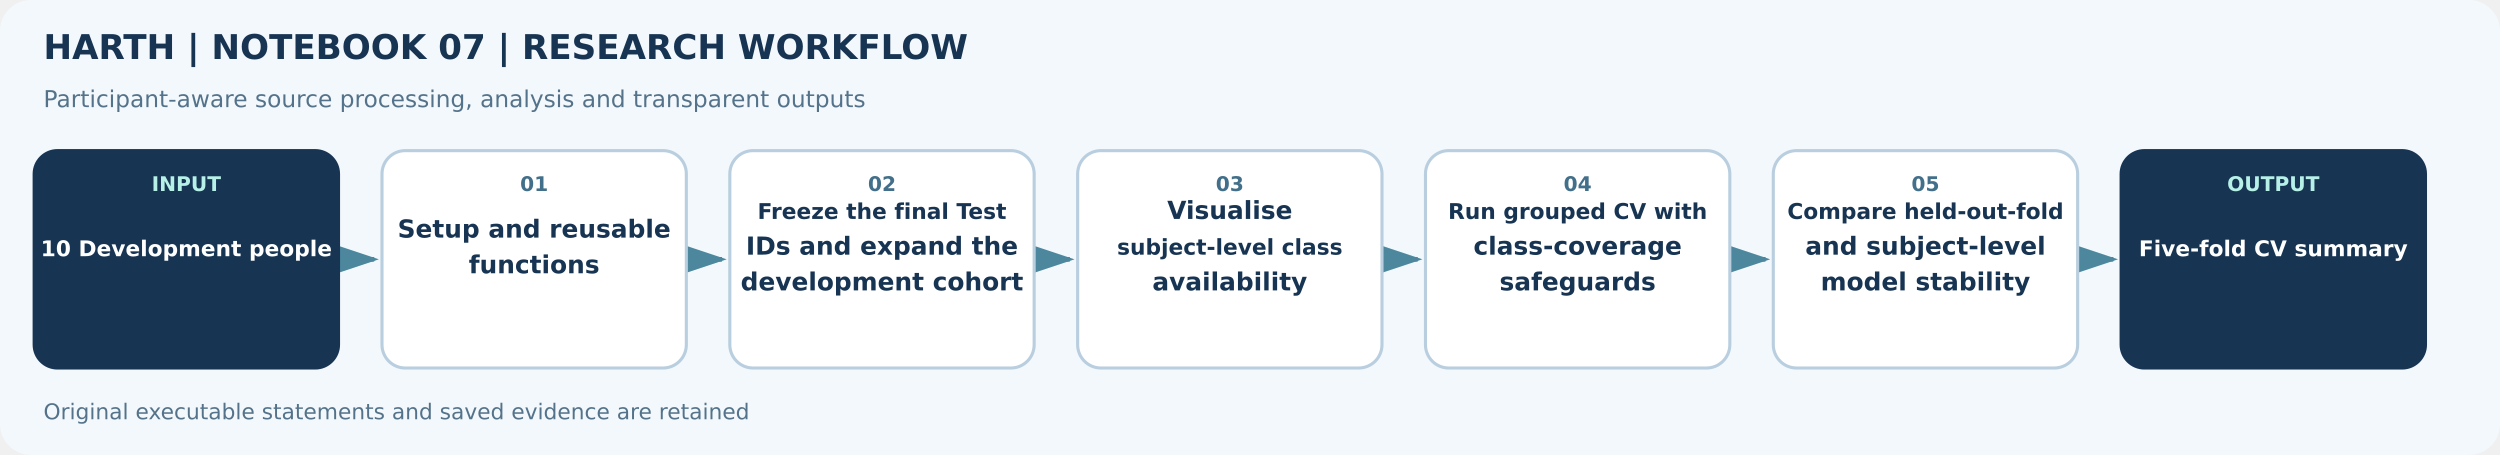
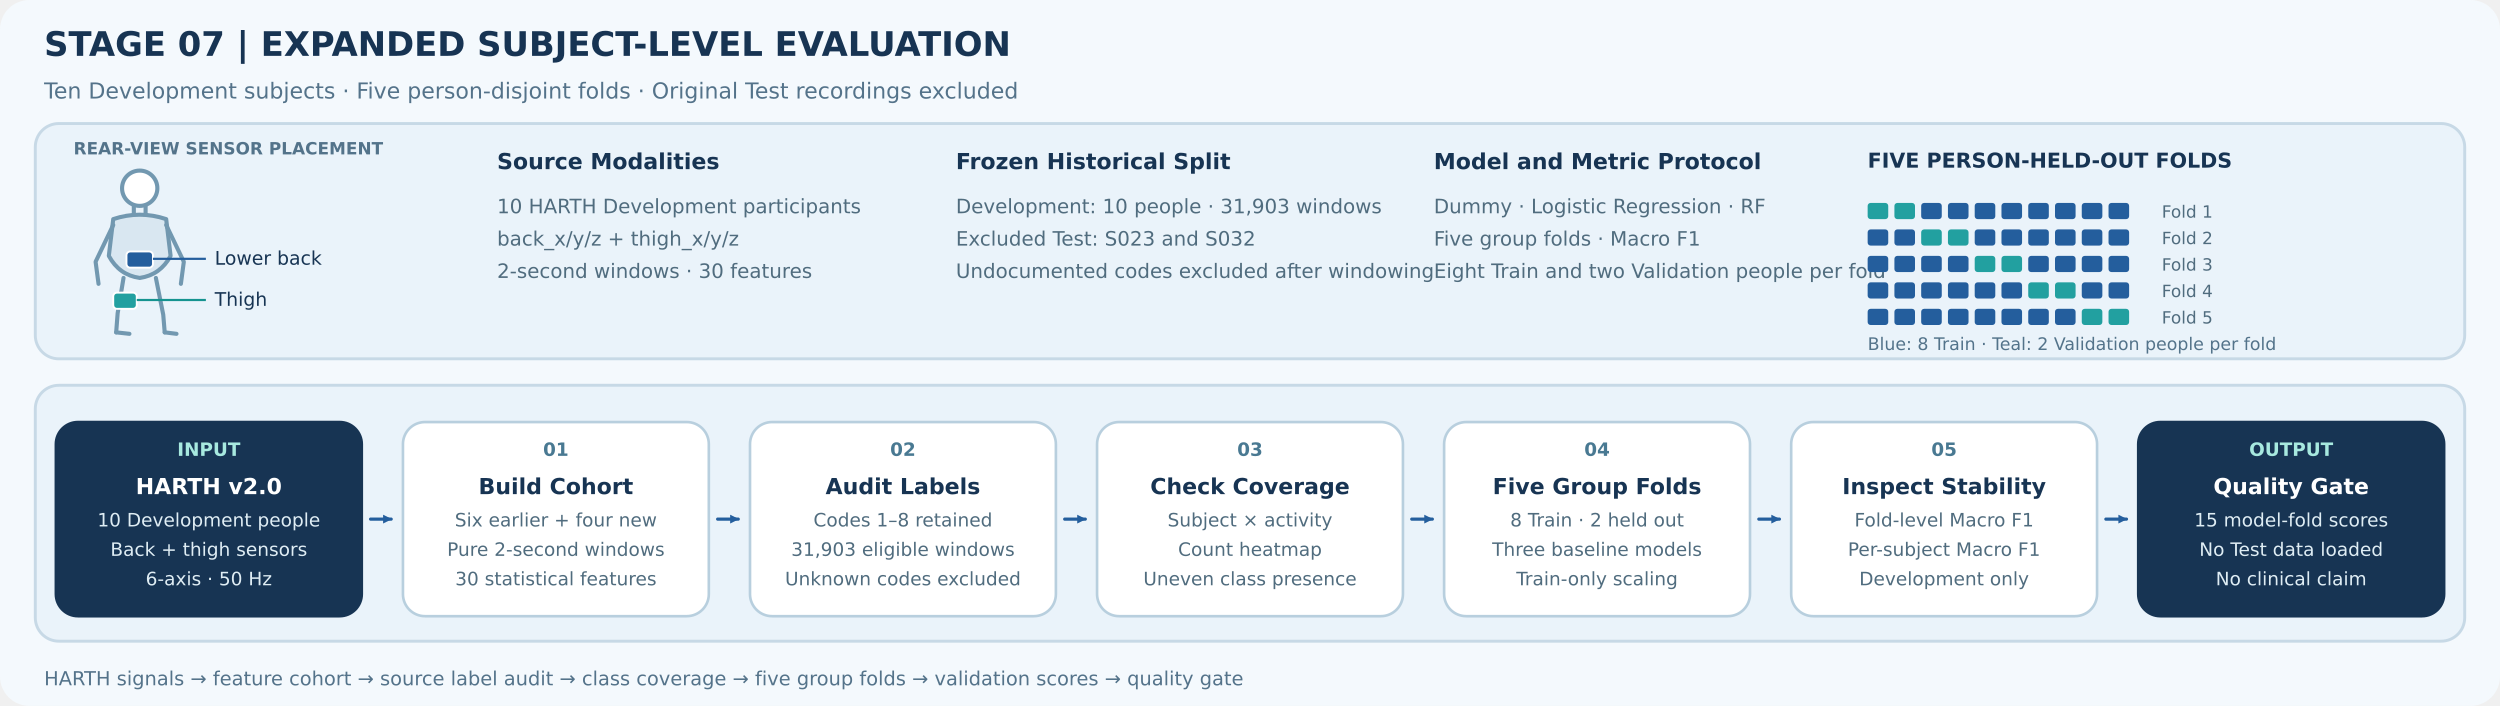
- <svg xmlns="http://www.w3.org/2000/svg" width="1610" height="293" viewBox="0 0 1610 293" role="img" aria-labelledby="title desc">
+ <svg xmlns="http://www.w3.org/2000/svg" width="1700" height="480" viewBox="0 0 1700 480" role="img" aria-labelledby="title desc">
  <defs>
-     <marker id="a" markerWidth="10" markerHeight="10" refX="8" refY="3" orient="auto">
-       <path d="M0 0 L0 6 L9 3 Z" fill="#4C879D" />
+     <marker id="small-arrow" markerUnits="userSpaceOnUse" markerWidth="6" markerHeight="6" refX="5.5" refY="3" orient="auto">
+       <path d="M0 0 L6 3 L0 6 Z" fill="#245E9D" />
    </marker>
  </defs>
-   <rect width="1610" height="293" rx="20" fill="#F3F8FC" />
-   <text x="28" y="38" font-family="DejaVu Sans, Arial, sans-serif" font-weight="700" font-size="22" fill="#173453">HARTH  |  NOTEBOOK 07  |  RESEARCH WORKFLOW</text>
-   <text x="28" y="69" font-family="DejaVu Sans, Arial, sans-serif" font-size="15" fill="#54738A">Participant-aware source processing, analysis and transparent outputs</text>
+   <rect width="1700" height="480" rx="20" fill="#F4F9FD" />
  <g font-family="DejaVu Sans, Arial, sans-serif">
-     <path d="M224 167 H241" stroke="#4C879D" stroke-width="3" marker-end="url(#a)" />
-     <path d="M448 167 H465" stroke="#4C879D" stroke-width="3" marker-end="url(#a)" />
-     <path d="M672 167 H689" stroke="#4C879D" stroke-width="3" marker-end="url(#a)" />
-     <path d="M896 167 H913" stroke="#4C879D" stroke-width="3" marker-end="url(#a)" />
-     <path d="M1120 167 H1137" stroke="#4C879D" stroke-width="3" marker-end="url(#a)" />
-     <path d="M1344 167 H1361" stroke="#4C879D" stroke-width="3" marker-end="url(#a)" />
-     <g>
-       <rect x="22" y="97" width="196" height="140" rx="15" fill="#173453" stroke="#173453" stroke-width="2" />
-       <text x="120" y="123" text-anchor="middle" font-size="13" font-weight="700" fill="#B6F0E7">INPUT</text>
-       <text x="120" y="165" text-anchor="middle" font-size="14" font-weight="600" fill="white">10 Development people</text>
+     <text x="30" y="38" font-size="23" font-weight="700" fill="#173453">STAGE 07 | EXPANDED SUBJECT-LEVEL EVALUATION</text>
+     <text x="30" y="67" font-size="15" fill="#54738A">Ten Development subjects · Five person-disjoint folds · Original Test recordings excluded</text>
+     <rect x="24" y="84" width="1652" height="160" rx="16" fill="#EAF3FA" stroke="#C7D9E6" stroke-width="2" />
+     <rect x="24" y="262" width="1652" height="174" rx="16" fill="#EAF3FA" stroke="#C7D9E6" stroke-width="2" />
+     <g aria-label="Rear-view body and true sensor positions">
+       <text x="50" y="105" font-size="11.5" font-weight="700" fill="#53738A">REAR-VIEW SENSOR PLACEMENT</text>
+       <g stroke="#7298B0" stroke-width="2.8" stroke-linecap="round" stroke-linejoin="round">
+         <circle cx="95" cy="128" r="12" fill="#FFFFFF" />
+         <path d="M91 140 L91 147 M99 140 L99 147" fill="none" />
+         <path d="M77 149 Q95 143 113 149 L116 174 Q109 187 95 189 Q81 187 74 174 Z" fill="#D9E7F1" />
+         <path d="M77 153 L65 178 L67 193 M113 153 L125 178 L123 193" fill="none" />
+         <path d="M84 189 L80 213 L79 226 M106 189 L111 214 L112 226" fill="none" />
+         <path d="M79 226 L88 227 M112 226 L120 227" fill="none" />
+       </g>
+       <rect x="86" y="171" width="18" height="11" rx="2.5" fill="#245E9D" stroke="#FFFFFF" stroke-width="1.3" />
+       <rect x="77" y="199" width="16" height="11" rx="2.5" fill="#22A0A0" stroke="#FFFFFF" stroke-width="1.3" />
+       <path d="M104 176 H140" stroke="#245E9D" stroke-width="1.5" />
+       <text x="146" y="180" font-size="12.8" fill="#173453">Lower back</text>
+       <path d="M93 204 H140" stroke="#15938F" stroke-width="1.5" />
+       <text x="146" y="208" font-size="12.8" fill="#173453">Thigh</text>
    </g>
    <g>
-       <rect x="246" y="97" width="196" height="140" rx="15" fill="white" stroke="#B9CEDF" stroke-width="2" />
-       <text x="344" y="123" text-anchor="middle" font-size="13" font-weight="700" fill="#426F89">01</text>
-       <text x="344" y="153" text-anchor="middle" font-size="16" font-weight="600" fill="#173453">Setup and reusable</text>
-       <text x="344" y="176" text-anchor="middle" font-size="16" font-weight="600" fill="#173453">functions</text>
+       <text x="338" y="115" font-size="15" font-weight="700" fill="#173453">Source Modalities</text>
+       <text x="338" y="145" font-size="13.5" fill="#506C7E">10 HARTH Development participants</text>
+       <text x="338" y="167" font-size="13.5" fill="#506C7E">back_x/y/z + thigh_x/y/z</text>
+       <text x="338" y="189" font-size="13.5" fill="#506C7E">2-second windows · 30 features</text>
    </g>
    <g>
-       <rect x="470" y="97" width="196" height="140" rx="15" fill="white" stroke="#B9CEDF" stroke-width="2" />
-       <text x="568" y="123" text-anchor="middle" font-size="13" font-weight="700" fill="#426F89">02</text>
-       <text x="568" y="141" text-anchor="middle" font-size="14" font-weight="600" fill="#173453">Freeze the final Test</text>
-       <text x="568" y="164" text-anchor="middle" font-size="16" font-weight="600" fill="#173453">IDs and expand the</text>
-       <text x="568" y="187" text-anchor="middle" font-size="16" font-weight="600" fill="#173453">development cohort</text>
+       <text x="650" y="115" font-size="15" font-weight="700" fill="#173453">Frozen Historical Split</text>
+       <text x="650" y="145" font-size="13.5" fill="#506C7E">Development: 10 people · 31,903 windows</text>
+       <text x="650" y="167" font-size="13.5" fill="#506C7E">Excluded Test: S023 and S032</text>
+       <text x="650" y="189" font-size="13.5" fill="#506C7E">Undocumented codes excluded after windowing</text>
    </g>
    <g>
-       <rect x="694" y="97" width="196" height="140" rx="15" fill="white" stroke="#B9CEDF" stroke-width="2" />
-       <text x="792" y="123" text-anchor="middle" font-size="13" font-weight="700" fill="#426F89">03</text>
-       <text x="792" y="141" text-anchor="middle" font-size="16" font-weight="600" fill="#173453">Visualise</text>
-       <text x="792" y="164" text-anchor="middle" font-size="14" font-weight="600" fill="#173453">subject-level class</text>
-       <text x="792" y="187" text-anchor="middle" font-size="16" font-weight="600" fill="#173453">availability</text>
+       <text x="975" y="115" font-size="15" font-weight="700" fill="#173453">Model and Metric Protocol</text>
+       <text x="975" y="145" font-size="13.5" fill="#506C7E">Dummy · Logistic Regression · RF</text>
+       <text x="975" y="167" font-size="13.5" fill="#506C7E">Five group folds · Macro F1</text>
+       <text x="975" y="189" font-size="13.5" fill="#506C7E">Eight Train and two Validation people per fold</text>
    </g>
-     <g>
-       <rect x="918" y="97" width="196" height="140" rx="15" fill="white" stroke="#B9CEDF" stroke-width="2" />
-       <text x="1016" y="123" text-anchor="middle" font-size="13" font-weight="700" fill="#426F89">04</text>
-       <text x="1016" y="141" text-anchor="middle" font-size="14" font-weight="600" fill="#173453">Run grouped CV with</text>
-       <text x="1016" y="164" text-anchor="middle" font-size="16" font-weight="600" fill="#173453">class-coverage</text>
-       <text x="1016" y="187" text-anchor="middle" font-size="16" font-weight="600" fill="#173453">safeguards</text>
+     <g aria-label="Five subject-disjoint folds; teal represents two validation people">
+       <text x="1270" y="114" font-size="14" font-weight="700" fill="#173453">FIVE PERSON-HELD-OUT FOLDS</text>
+       <g>
+         <rect x="1270" y="138" width="14" height="11" rx="2" fill="#22A0A0" />
+         <rect x="1288.2" y="138" width="14" height="11" rx="2" fill="#22A0A0" />
+         <rect x="1306.4" y="138" width="14" height="11" rx="2" fill="#245E9D" />
+         <rect x="1324.6" y="138" width="14" height="11" rx="2" fill="#245E9D" />
+         <rect x="1342.8" y="138" width="14" height="11" rx="2" fill="#245E9D" />
+         <rect x="1361" y="138" width="14" height="11" rx="2" fill="#245E9D" />
+         <rect x="1379.2" y="138" width="14" height="11" rx="2" fill="#245E9D" />
+         <rect x="1397.4" y="138" width="14" height="11" rx="2" fill="#245E9D" />
+         <rect x="1415.6" y="138" width="14" height="11" rx="2" fill="#245E9D" />
+         <rect x="1433.8" y="138" width="14" height="11" rx="2" fill="#245E9D" />
+         <text x="1470" y="148" font-size="11.5" fill="#506C7E">Fold 1</text>
+       </g>
+       <g>
+         <rect x="1270" y="156" width="14" height="11" rx="2" fill="#245E9D" />
+         <rect x="1288.2" y="156" width="14" height="11" rx="2" fill="#245E9D" />
+         <rect x="1306.4" y="156" width="14" height="11" rx="2" fill="#22A0A0" />
+         <rect x="1324.6" y="156" width="14" height="11" rx="2" fill="#22A0A0" />
+         <rect x="1342.8" y="156" width="14" height="11" rx="2" fill="#245E9D" />
+         <rect x="1361" y="156" width="14" height="11" rx="2" fill="#245E9D" />
+         <rect x="1379.2" y="156" width="14" height="11" rx="2" fill="#245E9D" />
+         <rect x="1397.4" y="156" width="14" height="11" rx="2" fill="#245E9D" />
+         <rect x="1415.6" y="156" width="14" height="11" rx="2" fill="#245E9D" />
+         <rect x="1433.8" y="156" width="14" height="11" rx="2" fill="#245E9D" />
+         <text x="1470" y="166" font-size="11.5" fill="#506C7E">Fold 2</text>
+       </g>
+       <g>
+         <rect x="1270" y="174" width="14" height="11" rx="2" fill="#245E9D" />
+         <rect x="1288.2" y="174" width="14" height="11" rx="2" fill="#245E9D" />
+         <rect x="1306.4" y="174" width="14" height="11" rx="2" fill="#245E9D" />
+         <rect x="1324.6" y="174" width="14" height="11" rx="2" fill="#245E9D" />
+         <rect x="1342.8" y="174" width="14" height="11" rx="2" fill="#22A0A0" />
+         <rect x="1361" y="174" width="14" height="11" rx="2" fill="#22A0A0" />
+         <rect x="1379.2" y="174" width="14" height="11" rx="2" fill="#245E9D" />
+         <rect x="1397.4" y="174" width="14" height="11" rx="2" fill="#245E9D" />
+         <rect x="1415.6" y="174" width="14" height="11" rx="2" fill="#245E9D" />
+         <rect x="1433.8" y="174" width="14" height="11" rx="2" fill="#245E9D" />
+         <text x="1470" y="184" font-size="11.5" fill="#506C7E">Fold 3</text>
+       </g>
+       <g>
+         <rect x="1270" y="192" width="14" height="11" rx="2" fill="#245E9D" />
+         <rect x="1288.2" y="192" width="14" height="11" rx="2" fill="#245E9D" />
+         <rect x="1306.4" y="192" width="14" height="11" rx="2" fill="#245E9D" />
+         <rect x="1324.6" y="192" width="14" height="11" rx="2" fill="#245E9D" />
+         <rect x="1342.8" y="192" width="14" height="11" rx="2" fill="#245E9D" />
+         <rect x="1361" y="192" width="14" height="11" rx="2" fill="#245E9D" />
+         <rect x="1379.2" y="192" width="14" height="11" rx="2" fill="#22A0A0" />
+         <rect x="1397.4" y="192" width="14" height="11" rx="2" fill="#22A0A0" />
+         <rect x="1415.6" y="192" width="14" height="11" rx="2" fill="#245E9D" />
+         <rect x="1433.8" y="192" width="14" height="11" rx="2" fill="#245E9D" />
+         <text x="1470" y="202" font-size="11.5" fill="#506C7E">Fold 4</text>
+       </g>
+       <g>
+         <rect x="1270" y="210" width="14" height="11" rx="2" fill="#245E9D" />
+         <rect x="1288.2" y="210" width="14" height="11" rx="2" fill="#245E9D" />
+         <rect x="1306.4" y="210" width="14" height="11" rx="2" fill="#245E9D" />
+         <rect x="1324.6" y="210" width="14" height="11" rx="2" fill="#245E9D" />
+         <rect x="1342.8" y="210" width="14" height="11" rx="2" fill="#245E9D" />
+         <rect x="1361" y="210" width="14" height="11" rx="2" fill="#245E9D" />
+         <rect x="1379.2" y="210" width="14" height="11" rx="2" fill="#245E9D" />
+         <rect x="1397.4" y="210" width="14" height="11" rx="2" fill="#245E9D" />
+         <rect x="1415.6" y="210" width="14" height="11" rx="2" fill="#22A0A0" />
+         <rect x="1433.8" y="210" width="14" height="11" rx="2" fill="#22A0A0" />
+         <text x="1470" y="220" font-size="11.5" fill="#506C7E">Fold 5</text>
+       </g>
+       <text x="1270" y="238" font-size="11.8" fill="#53738A">Blue: 8 Train · Teal: 2 Validation people per fold</text>
    </g>
-     <g>
-       <rect x="1142" y="97" width="196" height="140" rx="15" fill="white" stroke="#B9CEDF" stroke-width="2" />
-       <text x="1240" y="123" text-anchor="middle" font-size="13" font-weight="700" fill="#426F89">05</text>
-       <text x="1240" y="141" text-anchor="middle" font-size="14" font-weight="600" fill="#173453">Compare held-out-fold</text>
-       <text x="1240" y="164" text-anchor="middle" font-size="16" font-weight="600" fill="#173453">and subject-level</text>
-       <text x="1240" y="187" text-anchor="middle" font-size="16" font-weight="600" fill="#173453">model stability</text>
+     <g aria-label="Six identical compact right-facing workflow arrows">
+       <path d="M252 353 H266" fill="none" stroke="#245E9D" stroke-width="2.2" stroke-linecap="round" marker-end="url(#small-arrow)" />
+       <path d="M488 353 H502" fill="none" stroke="#245E9D" stroke-width="2.2" stroke-linecap="round" marker-end="url(#small-arrow)" />
+       <path d="M724 353 H738" fill="none" stroke="#245E9D" stroke-width="2.2" stroke-linecap="round" marker-end="url(#small-arrow)" />
+       <path d="M960 353 H974" fill="none" stroke="#245E9D" stroke-width="2.2" stroke-linecap="round" marker-end="url(#small-arrow)" />
+       <path d="M1196 353 H1210" fill="none" stroke="#245E9D" stroke-width="2.2" stroke-linecap="round" marker-end="url(#small-arrow)" />
+       <path d="M1432 353 H1446" fill="none" stroke="#245E9D" stroke-width="2.2" stroke-linecap="round" marker-end="url(#small-arrow)" />
    </g>
-     <g>
-       <rect x="1366" y="97" width="196" height="140" rx="15" fill="#173453" stroke="#173453" stroke-width="2" />
-       <text x="1464" y="123" text-anchor="middle" font-size="13" font-weight="700" fill="#B6F0E7">OUTPUT</text>
-       <text x="1464" y="165" text-anchor="middle" font-size="14" font-weight="600" fill="white">Five-fold CV summary</text>
+     <g aria-label="Seven sequential scientific processing blocks">
+       <g class="process-block">
+         <rect x="38" y="287" width="208" height="132" rx="15" fill="#173453" stroke="#173453" stroke-width="1.8" />
+         <text x="142" y="310" text-anchor="middle" font-size="12.5" font-weight="700" fill="#A7E9DF">INPUT</text>
+         <text x="142" y="336" text-anchor="middle" font-size="15" font-weight="700" fill="#FFFFFF">HARTH v2.0</text>
+         <text x="142" y="358" text-anchor="middle" font-size="12.6" fill="#DFEDF4">10 Development people</text>
+         <text x="142" y="378" text-anchor="middle" font-size="12.6" fill="#DFEDF4">Back + thigh sensors</text>
+         <text x="142" y="398" text-anchor="middle" font-size="12.6" fill="#DFEDF4">6-axis · 50 Hz</text>
+       </g>
+       <g class="process-block">
+         <rect x="274" y="287" width="208" height="132" rx="15" fill="#FFFFFF" stroke="#B8CFDE" stroke-width="1.8" />
+         <text x="378" y="310" text-anchor="middle" font-size="12.5" font-weight="700" fill="#497992">01</text>
+         <text x="378" y="336" text-anchor="middle" font-size="15" font-weight="700" fill="#173453">Build Cohort</text>
+         <text x="378" y="358" text-anchor="middle" font-size="12.6" fill="#506C7E">Six earlier + four new</text>
+         <text x="378" y="378" text-anchor="middle" font-size="12.6" fill="#506C7E">Pure 2-second windows</text>
+         <text x="378" y="398" text-anchor="middle" font-size="12.6" fill="#506C7E">30 statistical features</text>
+       </g>
+       <g class="process-block">
+         <rect x="510" y="287" width="208" height="132" rx="15" fill="#FFFFFF" stroke="#B8CFDE" stroke-width="1.8" />
+         <text x="614" y="310" text-anchor="middle" font-size="12.5" font-weight="700" fill="#497992">02</text>
+         <text x="614" y="336" text-anchor="middle" font-size="15" font-weight="700" fill="#173453">Audit Labels</text>
+         <text x="614" y="358" text-anchor="middle" font-size="12.6" fill="#506C7E">Codes 1–8 retained</text>
+         <text x="614" y="378" text-anchor="middle" font-size="12.6" fill="#506C7E">31,903 eligible windows</text>
+         <text x="614" y="398" text-anchor="middle" font-size="12.6" fill="#506C7E">Unknown codes excluded</text>
+       </g>
+       <g class="process-block">
+         <rect x="746" y="287" width="208" height="132" rx="15" fill="#FFFFFF" stroke="#B8CFDE" stroke-width="1.8" />
+         <text x="850" y="310" text-anchor="middle" font-size="12.5" font-weight="700" fill="#497992">03</text>
+         <text x="850" y="336" text-anchor="middle" font-size="15" font-weight="700" fill="#173453">Check Coverage</text>
+         <text x="850" y="358" text-anchor="middle" font-size="12.6" fill="#506C7E">Subject × activity</text>
+         <text x="850" y="378" text-anchor="middle" font-size="12.6" fill="#506C7E">Count heatmap</text>
+         <text x="850" y="398" text-anchor="middle" font-size="12.6" fill="#506C7E">Uneven class presence</text>
+       </g>
+       <g class="process-block">
+         <rect x="982" y="287" width="208" height="132" rx="15" fill="#FFFFFF" stroke="#B8CFDE" stroke-width="1.8" />
+         <text x="1086" y="310" text-anchor="middle" font-size="12.5" font-weight="700" fill="#497992">04</text>
+         <text x="1086" y="336" text-anchor="middle" font-size="15" font-weight="700" fill="#173453">Five Group Folds</text>
+         <text x="1086" y="358" text-anchor="middle" font-size="12.6" fill="#506C7E">8 Train · 2 held out</text>
+         <text x="1086" y="378" text-anchor="middle" font-size="12.6" fill="#506C7E">Three baseline models</text>
+         <text x="1086" y="398" text-anchor="middle" font-size="12.6" fill="#506C7E">Train-only scaling</text>
+       </g>
+       <g class="process-block">
+         <rect x="1218" y="287" width="208" height="132" rx="15" fill="#FFFFFF" stroke="#B8CFDE" stroke-width="1.8" />
+         <text x="1322" y="310" text-anchor="middle" font-size="12.5" font-weight="700" fill="#497992">05</text>
+         <text x="1322" y="336" text-anchor="middle" font-size="15" font-weight="700" fill="#173453">Inspect Stability</text>
+         <text x="1322" y="358" text-anchor="middle" font-size="12.6" fill="#506C7E">Fold-level Macro F1</text>
+         <text x="1322" y="378" text-anchor="middle" font-size="12.6" fill="#506C7E">Per-subject Macro F1</text>
+         <text x="1322" y="398" text-anchor="middle" font-size="12.6" fill="#506C7E">Development only</text>
+       </g>
+       <g class="process-block">
+         <rect x="1454" y="287" width="208" height="132" rx="15" fill="#173453" stroke="#173453" stroke-width="1.8" />
+         <text x="1558" y="310" text-anchor="middle" font-size="12.5" font-weight="700" fill="#A7E9DF">OUTPUT</text>
+         <text x="1558" y="336" text-anchor="middle" font-size="15" font-weight="700" fill="#FFFFFF">Quality Gate</text>
+         <text x="1558" y="358" text-anchor="middle" font-size="12.6" fill="#DFEDF4">15 model-fold scores</text>
+         <text x="1558" y="378" text-anchor="middle" font-size="12.6" fill="#DFEDF4">No Test data loaded</text>
+         <text x="1558" y="398" text-anchor="middle" font-size="12.6" fill="#DFEDF4">No clinical claim</text>
+       </g>
    </g>
+     <text x="30" y="466" font-size="13.2" fill="#54738A">HARTH signals → feature cohort → source label audit → class coverage → five group folds → validation scores → quality gate</text>
  </g>
-   <text x="28" y="270" font-family="DejaVu Sans, Arial, sans-serif" font-size="14" fill="#54738A">Original executable statements and saved evidence are retained</text>
</svg>
